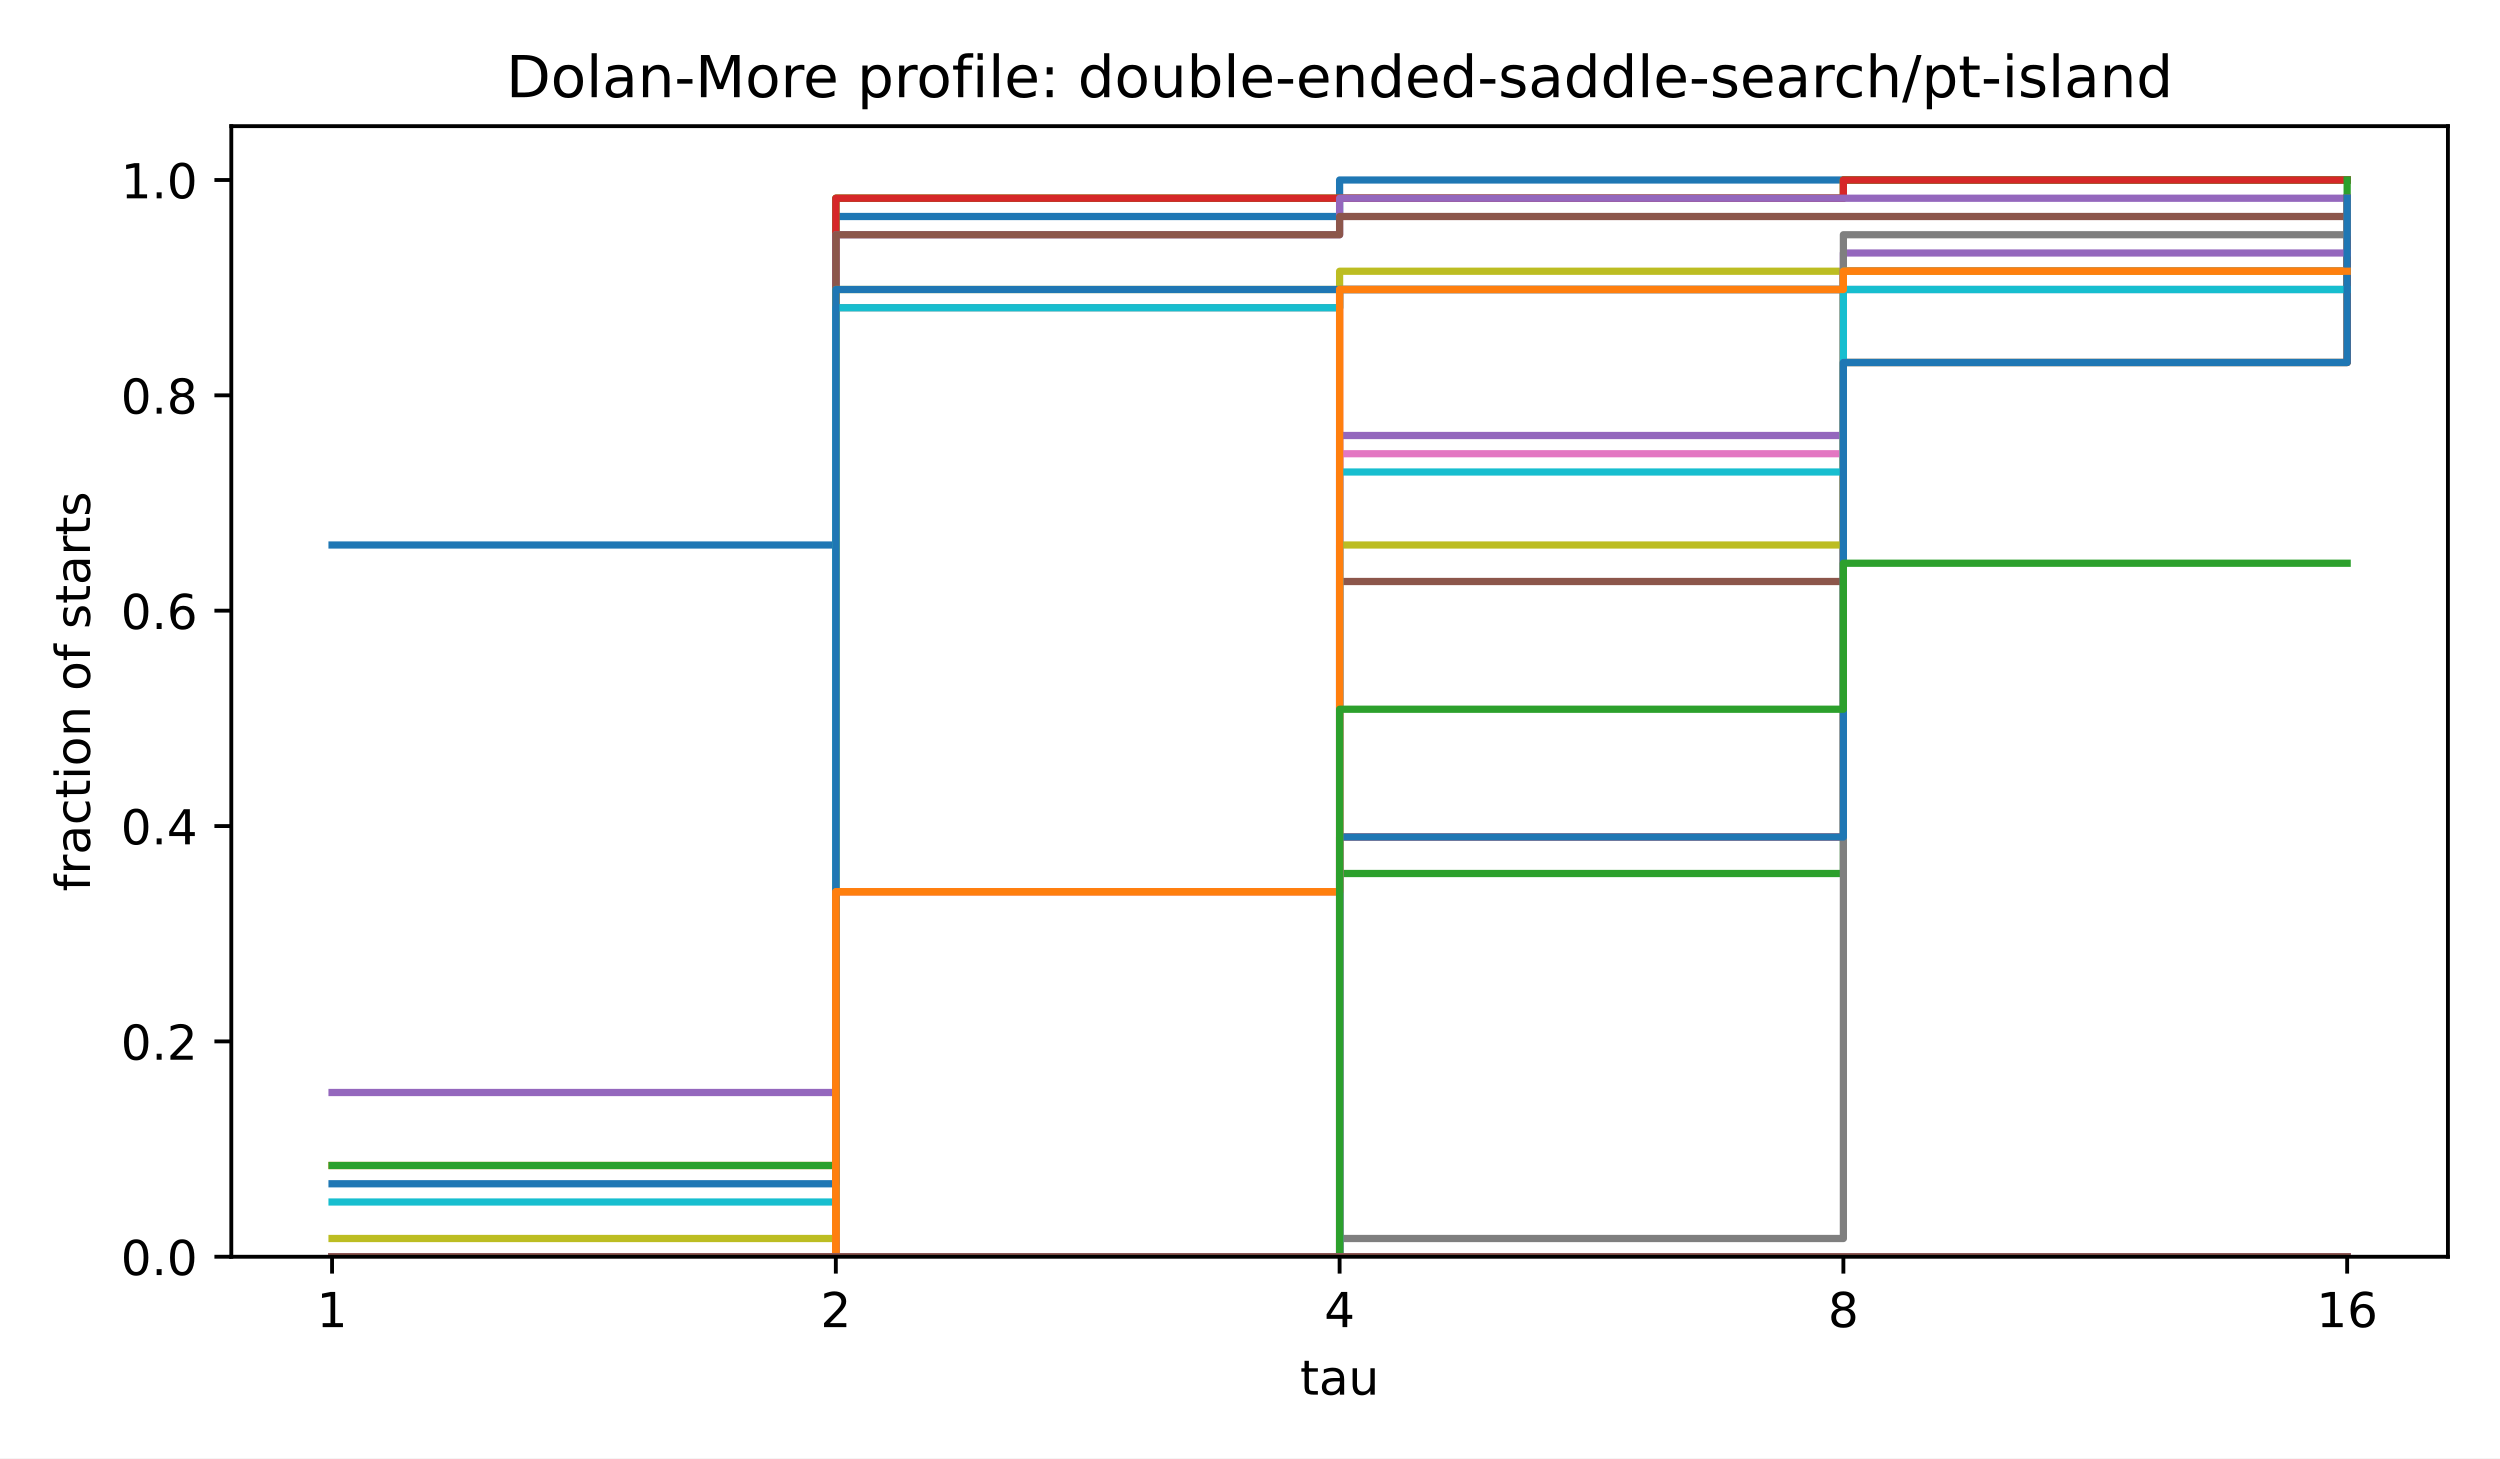
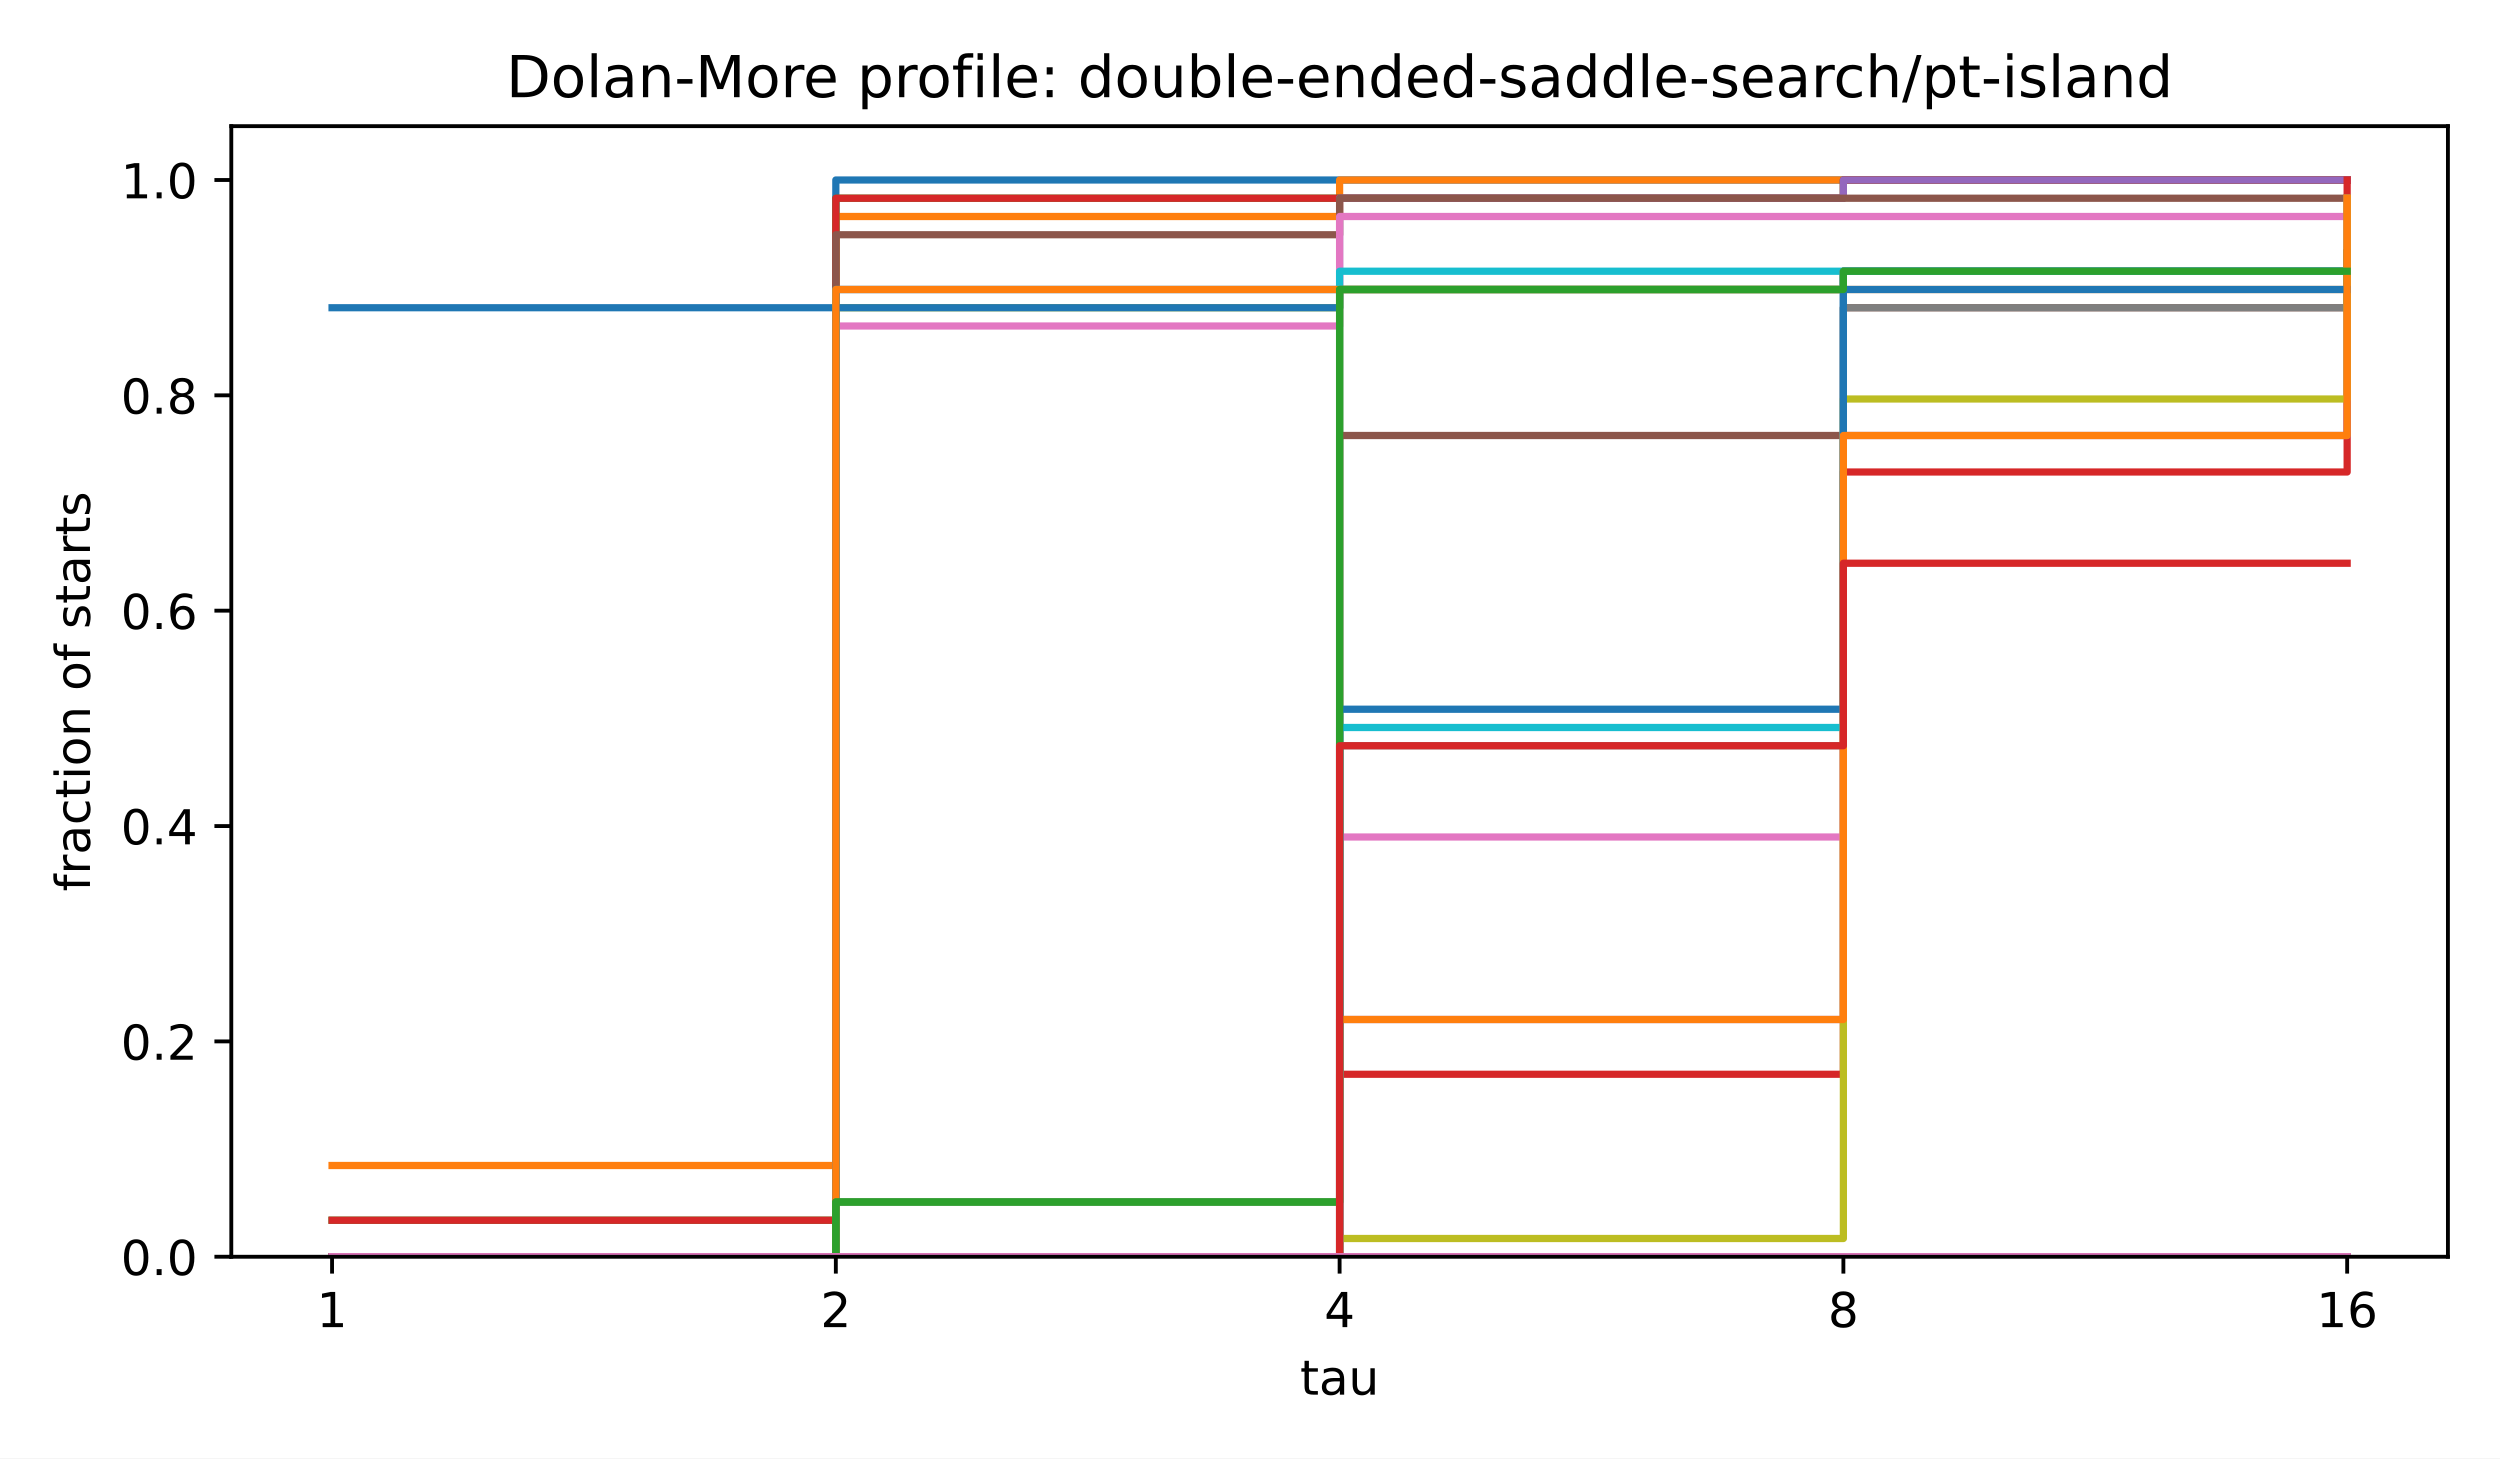
<svg xmlns="http://www.w3.org/2000/svg" xmlns:xlink="http://www.w3.org/1999/xlink" width="518.4pt" height="302.4pt" viewBox="0 0 518.4 302.4" version="1.1">
  <defs>
    <style type="text/css">*{stroke-linejoin: round; stroke-linecap: butt}</style>
  </defs>
  <g id="figure_1">
    <g id="patch_1">
      <path d="M 0 302.4  L 518.4 302.4  L 518.4 0  L 0 0  z " style="fill: #ffffff" />
    </g>
    <g id="axes_1">
      <g id="patch_2">
        <path d="M 47.962 260.6  L 507.6 260.6  L 507.6 26.16  L 47.962 26.16  z " style="fill: #ffffff" />
      </g>
      <g id="matplotlib.axis_1">
        <g id="xtick_1">
          <g id="line2d_1">
            <defs>
              <path id="m8ea4d47d77" d="M 0 0  L 0 3.5  " style="stroke: #000000; stroke-width: 0.8" />
            </defs>
            <g>
              <use xlink:href="#m8ea4d47d77" x="68.855" y="260.6" style="stroke: #000000; stroke-width: 0.8" />
            </g>
          </g>
          <g id="text_1">
            <text style="font-size: 10px; font-family: 'DejaVu Sans', 'Bitstream Vera Sans', 'Computer Modern Sans Serif', 'Lucida Grande', 'Verdana', 'Geneva', 'Lucid', 'Arial', 'Helvetica', 'Avant Garde', sans-serif; text-anchor: middle" x="68.855" y="275.198" transform="rotate(-0 68.85496 275.1977)">1</text>
          </g>
        </g>
        <g id="xtick_2">
          <g id="line2d_2">
            <g>
              <use xlink:href="#m8ea4d47d77" x="173.318" y="260.6" style="stroke: #000000; stroke-width: 0.8" />
            </g>
          </g>
          <g id="text_2">
            <text style="font-size: 10px; font-family: 'DejaVu Sans', 'Bitstream Vera Sans', 'Computer Modern Sans Serif', 'Lucida Grande', 'Verdana', 'Geneva', 'Lucid', 'Arial', 'Helvetica', 'Avant Garde', sans-serif; text-anchor: middle" x="173.318" y="275.198" transform="rotate(-0 173.3181 275.1977)">2</text>
          </g>
        </g>
        <g id="xtick_3">
          <g id="line2d_3">
            <g>
              <use xlink:href="#m8ea4d47d77" x="277.781" y="260.6" style="stroke: #000000; stroke-width: 0.8" />
            </g>
          </g>
          <g id="text_3">
            <text style="font-size: 10px; font-family: 'DejaVu Sans', 'Bitstream Vera Sans', 'Computer Modern Sans Serif', 'Lucida Grande', 'Verdana', 'Geneva', 'Lucid', 'Arial', 'Helvetica', 'Avant Garde', sans-serif; text-anchor: middle" x="277.781" y="275.198" transform="rotate(-0 277.7812 275.1977)">4</text>
          </g>
        </g>
        <g id="xtick_4">
          <g id="line2d_4">
            <g>
              <use xlink:href="#m8ea4d47d77" x="382.244" y="260.6" style="stroke: #000000; stroke-width: 0.8" />
            </g>
          </g>
          <g id="text_4">
            <text style="font-size: 10px; font-family: 'DejaVu Sans', 'Bitstream Vera Sans', 'Computer Modern Sans Serif', 'Lucida Grande', 'Verdana', 'Geneva', 'Lucid', 'Arial', 'Helvetica', 'Avant Garde', sans-serif; text-anchor: middle" x="382.244" y="275.198" transform="rotate(-0 382.2443 275.1977)">8</text>
          </g>
        </g>
        <g id="xtick_5">
          <g id="line2d_5">
            <g>
              <use xlink:href="#m8ea4d47d77" x="486.707" y="260.6" style="stroke: #000000; stroke-width: 0.8" />
            </g>
          </g>
          <g id="text_5">
            <text style="font-size: 10px; font-family: 'DejaVu Sans', 'Bitstream Vera Sans', 'Computer Modern Sans Serif', 'Lucida Grande', 'Verdana', 'Geneva', 'Lucid', 'Arial', 'Helvetica', 'Avant Garde', sans-serif; text-anchor: middle" x="486.707" y="275.198" transform="rotate(-0 486.7074 275.1977)">16</text>
          </g>
        </g>
        <g id="text_6">
          <text style="font-size: 10px; font-family: 'DejaVu Sans', 'Bitstream Vera Sans', 'Computer Modern Sans Serif', 'Lucida Grande', 'Verdana', 'Geneva', 'Lucid', 'Arial', 'Helvetica', 'Avant Garde', sans-serif; text-anchor: middle" x="277.781" y="289.198" transform="rotate(-0 277.7812 289.1977)">tau</text>
        </g>
      </g>
      <g id="matplotlib.axis_2">
        <g id="ytick_1">
          <g id="line2d_6">
            <defs>
              <path id="md659df78fa" d="M 0 0  L -3.5 0  " style="stroke: #000000; stroke-width: 0.8" />
            </defs>
            <g>
              <use xlink:href="#md659df78fa" x="47.962" y="260.6" style="stroke: #000000; stroke-width: 0.8" />
            </g>
          </g>
          <g id="text_7">
            <text style="font-size: 10px; font-family: 'DejaVu Sans', 'Bitstream Vera Sans', 'Computer Modern Sans Serif', 'Lucida Grande', 'Verdana', 'Geneva', 'Lucid', 'Arial', 'Helvetica', 'Avant Garde', sans-serif; text-anchor: end" x="40.962" y="264.399" transform="rotate(-0 40.96234 264.3988)">0.0</text>
          </g>
        </g>
        <g id="ytick_2">
          <g id="line2d_7">
            <g>
              <use xlink:href="#md659df78fa" x="47.962" y="215.945" style="stroke: #000000; stroke-width: 0.8" />
            </g>
          </g>
          <g id="text_8">
            <text style="font-size: 10px; font-family: 'DejaVu Sans', 'Bitstream Vera Sans', 'Computer Modern Sans Serif', 'Lucida Grande', 'Verdana', 'Geneva', 'Lucid', 'Arial', 'Helvetica', 'Avant Garde', sans-serif; text-anchor: end" x="40.962" y="219.744" transform="rotate(-0 40.96234 219.7436)">0.2</text>
          </g>
        </g>
        <g id="ytick_3">
          <g id="line2d_8">
            <g>
              <use xlink:href="#md659df78fa" x="47.962" y="171.29" style="stroke: #000000; stroke-width: 0.8" />
            </g>
          </g>
          <g id="text_9">
            <text style="font-size: 10px; font-family: 'DejaVu Sans', 'Bitstream Vera Sans', 'Computer Modern Sans Serif', 'Lucida Grande', 'Verdana', 'Geneva', 'Lucid', 'Arial', 'Helvetica', 'Avant Garde', sans-serif; text-anchor: end" x="40.962" y="175.088" transform="rotate(-0 40.96234 175.0884)">0.4</text>
          </g>
        </g>
        <g id="ytick_4">
          <g id="line2d_9">
            <g>
              <use xlink:href="#md659df78fa" x="47.962" y="126.634" style="stroke: #000000; stroke-width: 0.8" />
            </g>
          </g>
          <g id="text_10">
            <text style="font-size: 10px; font-family: 'DejaVu Sans', 'Bitstream Vera Sans', 'Computer Modern Sans Serif', 'Lucida Grande', 'Verdana', 'Geneva', 'Lucid', 'Arial', 'Helvetica', 'Avant Garde', sans-serif; text-anchor: end" x="40.962" y="130.433" transform="rotate(-0 40.96234 130.4331)">0.6</text>
          </g>
        </g>
        <g id="ytick_5">
          <g id="line2d_10">
            <g>
              <use xlink:href="#md659df78fa" x="47.962" y="81.979" style="stroke: #000000; stroke-width: 0.8" />
            </g>
          </g>
          <g id="text_11">
            <text style="font-size: 10px; font-family: 'DejaVu Sans', 'Bitstream Vera Sans', 'Computer Modern Sans Serif', 'Lucida Grande', 'Verdana', 'Geneva', 'Lucid', 'Arial', 'Helvetica', 'Avant Garde', sans-serif; text-anchor: end" x="40.962" y="85.778" transform="rotate(-0 40.96234 85.77788)">0.8</text>
          </g>
        </g>
        <g id="ytick_6">
          <g id="line2d_11">
            <g>
              <use xlink:href="#md659df78fa" x="47.962" y="37.324" style="stroke: #000000; stroke-width: 0.8" />
            </g>
          </g>
          <g id="text_12">
            <text style="font-size: 10px; font-family: 'DejaVu Sans', 'Bitstream Vera Sans', 'Computer Modern Sans Serif', 'Lucida Grande', 'Verdana', 'Geneva', 'Lucid', 'Arial', 'Helvetica', 'Avant Garde', sans-serif; text-anchor: end" x="40.962" y="41.123" transform="rotate(-0 40.96234 41.12264)">1.0</text>
          </g>
        </g>
        <g id="text_13">
          <text style="font-size: 10px; font-family: 'DejaVu Sans', 'Bitstream Vera Sans', 'Computer Modern Sans Serif', 'Lucida Grande', 'Verdana', 'Geneva', 'Lucid', 'Arial', 'Helvetica', 'Avant Garde', sans-serif; text-anchor: middle" x="18.657" y="143.38" transform="rotate(-90 18.65687 143.38)">fraction of starts</text>
        </g>
      </g>
      <g id="line2d_12">
-         <path d="M 68.855 113.011  L 173.318 113.011  L 173.318 44.892  L 277.781 44.892  L 277.781 37.324  L 382.244 37.324  L 382.244 37.324  L 486.707 37.324  L 486.707 37.324  " clip-path="url(#p4e380cea4b)" style="fill: none; stroke: #1f77b4; stroke-width: 1.5; stroke-linecap: square" />
+         <path d="M 68.855 63.814  L 173.318 63.814  L 173.318 37.324  L 277.781 37.324  L 277.781 37.324  L 382.244 37.324  L 382.244 37.324  L 486.707 37.324  L 486.707 37.324  " clip-path="url(#p4e380cea4b)" style="fill: none; stroke: #1f77b4; stroke-width: 1.5; stroke-linecap: square" />
      </g>
      <g id="line2d_13">
-         <path d="M 68.855 241.678  L 173.318 241.678  L 173.318 41.108  L 277.781 41.108  L 277.781 41.108  L 382.244 41.108  L 382.244 37.324  L 486.707 37.324  L 486.707 37.324  " clip-path="url(#p4e380cea4b)" style="fill: none; stroke: #ff7f0e; stroke-width: 1.5; stroke-linecap: square" />
+         <path d="M 68.855 241.678  L 173.318 241.678  L 173.318 44.892  L 277.781 44.892  L 277.781 37.324  L 382.244 37.324  L 382.244 37.324  L 486.707 37.324  L 486.707 37.324  " clip-path="url(#p4e380cea4b)" style="fill: none; stroke: #ff7f0e; stroke-width: 1.5; stroke-linecap: square" />
      </g>
      <g id="line2d_14">
-         <path d="M 68.855 241.678  L 173.318 241.678  L 173.318 41.108  L 277.781 41.108  L 277.781 41.108  L 382.244 41.108  L 382.244 37.324  L 486.707 37.324  L 486.707 37.324  " clip-path="url(#p4e380cea4b)" style="fill: none; stroke: #2ca02c; stroke-width: 1.5; stroke-linecap: square" />
+         <path d="M 68.855 253.031  L 173.318 253.031  L 173.318 41.108  L 277.781 41.108  L 277.781 41.108  L 382.244 41.108  L 382.244 37.324  L 486.707 37.324  L 486.707 37.324  " clip-path="url(#p4e380cea4b)" style="fill: none; stroke: #2ca02c; stroke-width: 1.5; stroke-linecap: square" />
      </g>
      <g id="line2d_15">
-         <path d="M 68.855 260.6  L 173.318 260.6  L 173.318 41.108  L 277.781 41.108  L 277.781 41.108  L 382.244 41.108  L 382.244 37.324  L 486.707 37.324  L 486.707 37.324  " clip-path="url(#p4e380cea4b)" style="fill: none; stroke: #d62728; stroke-width: 1.5; stroke-linecap: square" />
+         <path d="M 68.855 253.031  L 173.318 253.031  L 173.318 41.108  L 277.781 41.108  L 277.781 41.108  L 382.244 41.108  L 382.244 37.324  L 486.707 37.324  L 486.707 37.324  " clip-path="url(#p4e380cea4b)" style="fill: none; stroke: #d62728; stroke-width: 1.5; stroke-linecap: square" />
      </g>
      <g id="line2d_16">
-         <path d="M 68.855 226.541  L 173.318 226.541  L 173.318 48.677  L 277.781 48.677  L 277.781 41.108  L 382.244 41.108  L 382.244 41.108  L 486.707 41.108  L 486.707 41.108  " clip-path="url(#p4e380cea4b)" style="fill: none; stroke: #9467bd; stroke-width: 1.5; stroke-linecap: square" />
+         <path d="M 68.855 260.6  L 173.318 260.6  L 173.318 60.03  L 277.781 60.03  L 277.781 41.108  L 382.244 41.108  L 382.244 37.324  L 486.707 37.324  L 486.707 37.324  " clip-path="url(#p4e380cea4b)" style="fill: none; stroke: #9467bd; stroke-width: 1.5; stroke-linecap: square" />
      </g>
      <g id="line2d_17">
-         <path d="M 68.855 260.6  L 173.318 260.6  L 173.318 48.677  L 277.781 48.677  L 277.781 44.892  L 382.244 44.892  L 382.244 44.892  L 486.707 44.892  L 486.707 44.892  " clip-path="url(#p4e380cea4b)" style="fill: none; stroke: #8c564b; stroke-width: 1.5; stroke-linecap: square" />
+         <path d="M 68.855 260.6  L 173.318 260.6  L 173.318 48.677  L 277.781 48.677  L 277.781 41.108  L 382.244 41.108  L 382.244 41.108  L 486.707 41.108  L 486.707 41.108  " clip-path="url(#p4e380cea4b)" style="fill: none; stroke: #8c564b; stroke-width: 1.5; stroke-linecap: square" />
      </g>
      <g id="line2d_18">
-         <path d="M 68.855 260.6  L 173.318 260.6  L 173.318 184.913  L 277.781 184.913  L 277.781 60.03  L 382.244 60.03  L 382.244 56.246  L 486.707 56.246  L 486.707 52.461  " clip-path="url(#p4e380cea4b)" style="fill: none; stroke: #e377c2; stroke-width: 1.5; stroke-linecap: square" />
+         <path d="M 68.855 260.6  L 173.318 260.6  L 173.318 67.599  L 277.781 67.599  L 277.781 44.892  L 382.244 44.892  L 382.244 44.892  L 486.707 44.892  L 486.707 44.892  " clip-path="url(#p4e380cea4b)" style="fill: none; stroke: #e377c2; stroke-width: 1.5; stroke-linecap: square" />
      </g>
      <g id="line2d_19">
-         <path d="M 68.855 260.6  L 173.318 260.6  L 173.318 63.814  L 277.781 63.814  L 277.781 60.03  L 382.244 60.03  L 382.244 56.246  L 486.707 56.246  L 486.707 52.461  " clip-path="url(#p4e380cea4b)" style="fill: none; stroke: #7f7f7f; stroke-width: 1.5; stroke-linecap: square" />
+         <path d="M 68.855 260.6  L 173.318 260.6  L 173.318 249.247  L 277.781 249.247  L 277.781 60.03  L 382.244 60.03  L 382.244 56.246  L 486.707 56.246  L 486.707 52.461  " clip-path="url(#p4e380cea4b)" style="fill: none; stroke: #7f7f7f; stroke-width: 1.5; stroke-linecap: square" />
      </g>
      <g id="line2d_20">
-         <path d="M 68.855 256.816  L 173.318 256.816  L 173.318 60.03  L 277.781 60.03  L 277.781 56.246  L 382.244 56.246  L 382.244 56.246  L 486.707 56.246  L 486.707 56.246  " clip-path="url(#p4e380cea4b)" style="fill: none; stroke: #bcbd22; stroke-width: 1.5; stroke-linecap: square" />
+         <path d="M 68.855 260.6  L 173.318 260.6  L 173.318 63.814  L 277.781 63.814  L 277.781 60.03  L 382.244 60.03  L 382.244 56.246  L 486.707 56.246  L 486.707 52.461  " clip-path="url(#p4e380cea4b)" style="fill: none; stroke: #bcbd22; stroke-width: 1.5; stroke-linecap: square" />
      </g>
      <g id="line2d_21">
-         <path d="M 68.855 249.247  L 173.318 249.247  L 173.318 63.814  L 277.781 63.814  L 277.781 60.03  L 382.244 60.03  L 382.244 56.246  L 486.707 56.246  L 486.707 56.246  " clip-path="url(#p4e380cea4b)" style="fill: none; stroke: #17becf; stroke-width: 1.5; stroke-linecap: square" />
+         <path d="M 68.855 260.6  L 173.318 260.6  L 173.318 60.03  L 277.781 60.03  L 277.781 56.246  L 382.244 56.246  L 382.244 56.246  L 486.707 56.246  L 486.707 56.246  " clip-path="url(#p4e380cea4b)" style="fill: none; stroke: #17becf; stroke-width: 1.5; stroke-linecap: square" />
      </g>
      <g id="line2d_22">
-         <path d="M 68.855 245.463  L 173.318 245.463  L 173.318 60.03  L 277.781 60.03  L 277.781 60.03  L 382.244 60.03  L 382.244 60.03  L 486.707 60.03  L 486.707 56.246  " clip-path="url(#p4e380cea4b)" style="fill: none; stroke: #1f77b4; stroke-width: 1.5; stroke-linecap: square" />
+         <path d="M 68.855 260.6  L 173.318 260.6  L 173.318 63.814  L 277.781 63.814  L 277.781 60.03  L 382.244 60.03  L 382.244 56.246  L 486.707 56.246  L 486.707 56.246  " clip-path="url(#p4e380cea4b)" style="fill: none; stroke: #1f77b4; stroke-width: 1.5; stroke-linecap: square" />
      </g>
      <g id="line2d_23">
-         <path d="M 68.855 260.6  L 173.318 260.6  L 173.318 184.913  L 277.781 184.913  L 277.781 60.03  L 382.244 60.03  L 382.244 56.246  L 486.707 56.246  L 486.707 56.246  " clip-path="url(#p4e380cea4b)" style="fill: none; stroke: #ff7f0e; stroke-width: 1.5; stroke-linecap: square" />
+         <path d="M 68.855 260.6  L 173.318 260.6  L 173.318 60.03  L 277.781 60.03  L 277.781 60.03  L 382.244 60.03  L 382.244 60.03  L 486.707 60.03  L 486.707 56.246  " clip-path="url(#p4e380cea4b)" style="fill: none; stroke: #ff7f0e; stroke-width: 1.5; stroke-linecap: square" />
      </g>
      <g id="line2d_24">
-         <path d="M 68.855 260.6  L 173.318 260.6  L 173.318 260.6  L 277.781 260.6  L 277.781 181.129  L 382.244 181.129  L 382.244 75.167  L 486.707 75.167  L 486.707 37.324  " clip-path="url(#p4e380cea4b)" style="fill: none; stroke: #2ca02c; stroke-width: 1.5; stroke-linecap: square" />
+         <path d="M 68.855 260.6  L 173.318 260.6  L 173.318 249.247  L 277.781 249.247  L 277.781 60.03  L 382.244 60.03  L 382.244 56.246  L 486.707 56.246  L 486.707 56.246  " clip-path="url(#p4e380cea4b)" style="fill: none; stroke: #2ca02c; stroke-width: 1.5; stroke-linecap: square" />
      </g>
      <g id="line2d_25">
-         <path d="M 68.855 260.6  L 173.318 260.6  L 173.318 260.6  L 277.781 260.6  L 277.781 173.56  L 382.244 173.56  L 382.244 75.167  L 486.707 75.167  L 486.707 41.108  " clip-path="url(#p4e380cea4b)" style="fill: none; stroke: #d62728; stroke-width: 1.5; stroke-linecap: square" />
+         <path d="M 68.855 260.6  L 173.318 260.6  L 173.318 260.6  L 277.781 260.6  L 277.781 222.757  L 382.244 222.757  L 382.244 97.873  L 486.707 97.873  L 486.707 37.324  " clip-path="url(#p4e380cea4b)" style="fill: none; stroke: #d62728; stroke-width: 1.5; stroke-linecap: square" />
      </g>
      <g id="line2d_26">
-         <path d="M 68.855 260.6  L 173.318 260.6  L 173.318 260.6  L 277.781 260.6  L 277.781 90.305  L 382.244 90.305  L 382.244 52.461  L 486.707 52.461  L 486.707 52.461  " clip-path="url(#p4e380cea4b)" style="fill: none; stroke: #9467bd; stroke-width: 1.5; stroke-linecap: square" />
+         <path d="M 68.855 260.6  L 173.318 260.6  L 173.318 260.6  L 277.781 260.6  L 277.781 211.404  L 382.244 211.404  L 382.244 90.305  L 486.707 90.305  L 486.707 41.108  " clip-path="url(#p4e380cea4b)" style="fill: none; stroke: #9467bd; stroke-width: 1.5; stroke-linecap: square" />
      </g>
      <g id="line2d_27">
-         <path d="M 68.855 260.6  L 173.318 260.6  L 173.318 260.6  L 277.781 260.6  L 277.781 120.579  L 382.244 120.579  L 382.244 56.246  L 486.707 56.246  L 486.707 56.246  " clip-path="url(#p4e380cea4b)" style="fill: none; stroke: #8c564b; stroke-width: 1.5; stroke-linecap: square" />
+         <path d="M 68.855 260.6  L 173.318 260.6  L 173.318 260.6  L 277.781 260.6  L 277.781 90.305  L 382.244 90.305  L 382.244 63.814  L 486.707 63.814  L 486.707 52.461  " clip-path="url(#p4e380cea4b)" style="fill: none; stroke: #8c564b; stroke-width: 1.5; stroke-linecap: square" />
      </g>
      <g id="line2d_28">
-         <path d="M 68.855 260.6  L 173.318 260.6  L 173.318 260.6  L 277.781 260.6  L 277.781 94.089  L 382.244 94.089  L 382.244 56.246  L 486.707 56.246  L 486.707 56.246  " clip-path="url(#p4e380cea4b)" style="fill: none; stroke: #e377c2; stroke-width: 1.5; stroke-linecap: square" />
+         <path d="M 68.855 260.6  L 173.318 260.6  L 173.318 260.6  L 277.781 260.6  L 277.781 173.56  L 382.244 173.56  L 382.244 56.246  L 486.707 56.246  L 486.707 56.246  " clip-path="url(#p4e380cea4b)" style="fill: none; stroke: #e377c2; stroke-width: 1.5; stroke-linecap: square" />
      </g>
      <g id="line2d_29">
-         <path d="M 68.855 260.6  L 173.318 260.6  L 173.318 260.6  L 277.781 260.6  L 277.781 256.816  L 382.244 256.816  L 382.244 48.677  L 486.707 48.677  L 486.707 41.108  " clip-path="url(#p4e380cea4b)" style="fill: none; stroke: #7f7f7f; stroke-width: 1.5; stroke-linecap: square" />
+         <path d="M 68.855 260.6  L 173.318 260.6  L 173.318 260.6  L 277.781 260.6  L 277.781 154.638  L 382.244 154.638  L 382.244 63.814  L 486.707 63.814  L 486.707 56.246  " clip-path="url(#p4e380cea4b)" style="fill: none; stroke: #7f7f7f; stroke-width: 1.5; stroke-linecap: square" />
      </g>
      <g id="line2d_30">
-         <path d="M 68.855 260.6  L 173.318 260.6  L 173.318 260.6  L 277.781 260.6  L 277.781 113.011  L 382.244 113.011  L 382.244 56.246  L 486.707 56.246  L 486.707 56.246  " clip-path="url(#p4e380cea4b)" style="fill: none; stroke: #bcbd22; stroke-width: 1.5; stroke-linecap: square" />
+         <path d="M 68.855 260.6  L 173.318 260.6  L 173.318 260.6  L 277.781 260.6  L 277.781 256.816  L 382.244 256.816  L 382.244 82.736  L 486.707 82.736  L 486.707 41.108  " clip-path="url(#p4e380cea4b)" style="fill: none; stroke: #bcbd22; stroke-width: 1.5; stroke-linecap: square" />
      </g>
      <g id="line2d_31">
-         <path d="M 68.855 260.6  L 173.318 260.6  L 173.318 260.6  L 277.781 260.6  L 277.781 97.873  L 382.244 97.873  L 382.244 60.03  L 486.707 60.03  L 486.707 60.03  " clip-path="url(#p4e380cea4b)" style="fill: none; stroke: #17becf; stroke-width: 1.5; stroke-linecap: square" />
+         <path d="M 68.855 260.6  L 173.318 260.6  L 173.318 260.6  L 277.781 260.6  L 277.781 150.854  L 382.244 150.854  L 382.244 56.246  L 486.707 56.246  L 486.707 56.246  " clip-path="url(#p4e380cea4b)" style="fill: none; stroke: #17becf; stroke-width: 1.5; stroke-linecap: square" />
      </g>
      <g id="line2d_32">
-         <path d="M 68.855 260.6  L 173.318 260.6  L 173.318 260.6  L 277.781 260.6  L 277.781 173.56  L 382.244 173.56  L 382.244 75.167  L 486.707 75.167  L 486.707 41.108  " clip-path="url(#p4e380cea4b)" style="fill: none; stroke: #1f77b4; stroke-width: 1.5; stroke-linecap: square" />
+         <path d="M 68.855 260.6  L 173.318 260.6  L 173.318 260.6  L 277.781 260.6  L 277.781 147.07  L 382.244 147.07  L 382.244 60.03  L 486.707 60.03  L 486.707 60.03  " clip-path="url(#p4e380cea4b)" style="fill: none; stroke: #1f77b4; stroke-width: 1.5; stroke-linecap: square" />
      </g>
      <g id="line2d_33">
-         <path d="M 68.855 260.6  L 173.318 260.6  L 173.318 184.913  L 277.781 184.913  L 277.781 60.03  L 382.244 60.03  L 382.244 56.246  L 486.707 56.246  L 486.707 56.246  " clip-path="url(#p4e380cea4b)" style="fill: none; stroke: #ff7f0e; stroke-width: 1.5; stroke-linecap: square" />
+         <path d="M 68.855 260.6  L 173.318 260.6  L 173.318 260.6  L 277.781 260.6  L 277.781 211.404  L 382.244 211.404  L 382.244 90.305  L 486.707 90.305  L 486.707 41.108  " clip-path="url(#p4e380cea4b)" style="fill: none; stroke: #ff7f0e; stroke-width: 1.5; stroke-linecap: square" />
      </g>
      <g id="line2d_34">
-         <path d="M 68.855 260.6  L 173.318 260.6  L 173.318 260.6  L 277.781 260.6  L 277.781 147.07  L 382.244 147.07  L 382.244 116.795  L 486.707 116.795  L 486.707 116.795  " clip-path="url(#p4e380cea4b)" style="fill: none; stroke: #2ca02c; stroke-width: 1.5; stroke-linecap: square" />
+         <path d="M 68.855 260.6  L 173.318 260.6  L 173.318 249.247  L 277.781 249.247  L 277.781 60.03  L 382.244 60.03  L 382.244 56.246  L 486.707 56.246  L 486.707 56.246  " clip-path="url(#p4e380cea4b)" style="fill: none; stroke: #2ca02c; stroke-width: 1.5; stroke-linecap: square" />
      </g>
      <g id="line2d_35">
-         <path d="M 68.855 260.6  L 173.318 260.6  L 173.318 260.6  L 277.781 260.6  L 277.781 260.6  L 382.244 260.6  L 382.244 260.6  L 486.707 260.6  L 486.707 260.6  " clip-path="url(#p4e380cea4b)" style="fill: none; stroke: #d62728; stroke-width: 1.5; stroke-linecap: square" />
+         <path d="M 68.855 260.6  L 173.318 260.6  L 173.318 260.6  L 277.781 260.6  L 277.781 154.638  L 382.244 154.638  L 382.244 116.795  L 486.707 116.795  L 486.707 116.795  " clip-path="url(#p4e380cea4b)" style="fill: none; stroke: #d62728; stroke-width: 1.5; stroke-linecap: square" />
      </g>
      <g id="line2d_36">
        <path d="M 68.855 260.6  L 173.318 260.6  L 173.318 260.6  L 277.781 260.6  L 277.781 260.6  L 382.244 260.6  L 382.244 260.6  L 486.707 260.6  L 486.707 260.6  " clip-path="url(#p4e380cea4b)" style="fill: none; stroke: #9467bd; stroke-width: 1.5; stroke-linecap: square" />
      </g>
      <g id="line2d_37">
        <path d="M 68.855 260.6  L 173.318 260.6  L 173.318 260.6  L 277.781 260.6  L 277.781 260.6  L 382.244 260.6  L 382.244 260.6  L 486.707 260.6  L 486.707 260.6  " clip-path="url(#p4e380cea4b)" style="fill: none; stroke: #8c564b; stroke-width: 1.5; stroke-linecap: square" />
+       </g>
+       <g id="line2d_38">
+         <path d="M 68.855 260.6  L 173.318 260.6  L 173.318 260.6  L 277.781 260.6  L 277.781 260.6  L 382.244 260.6  L 382.244 260.6  L 486.707 260.6  L 486.707 260.6  " clip-path="url(#p4e380cea4b)" style="fill: none; stroke: #e377c2; stroke-width: 1.5; stroke-linecap: square" />
      </g>
      <g id="patch_3">
        <path d="M 47.962 260.6  L 47.962 26.16  " style="fill: none; stroke: #000000; stroke-width: 0.8; stroke-linejoin: miter; stroke-linecap: square" />
      </g>
      <g id="patch_4">
        <path d="M 507.6 260.6  L 507.6 26.16  " style="fill: none; stroke: #000000; stroke-width: 0.8; stroke-linejoin: miter; stroke-linecap: square" />
      </g>
      <g id="patch_5">
        <path d="M 47.962 260.6  L 507.6 260.6  " style="fill: none; stroke: #000000; stroke-width: 0.8; stroke-linejoin: miter; stroke-linecap: square" />
      </g>
      <g id="patch_6">
        <path d="M 47.962 26.16  L 507.6 26.16  " style="fill: none; stroke: #000000; stroke-width: 0.8; stroke-linejoin: miter; stroke-linecap: square" />
      </g>
      <g id="text_14">
        <text style="font-size: 12px; font-family: 'DejaVu Sans', 'Bitstream Vera Sans', 'Computer Modern Sans Serif', 'Lucida Grande', 'Verdana', 'Geneva', 'Lucid', 'Arial', 'Helvetica', 'Avant Garde', sans-serif; text-anchor: middle" x="277.781" y="20.16" transform="rotate(-0 277.7812 20.16)">Dolan-More profile: double-ended-saddle-search/pt-island</text>
      </g>
    </g>
  </g>
  <defs>
    <clipPath id="p4e380cea4b">
      <rect x="47.962" y="26.16" width="459.638" height="234.44" />
    </clipPath>
  </defs>
</svg>
